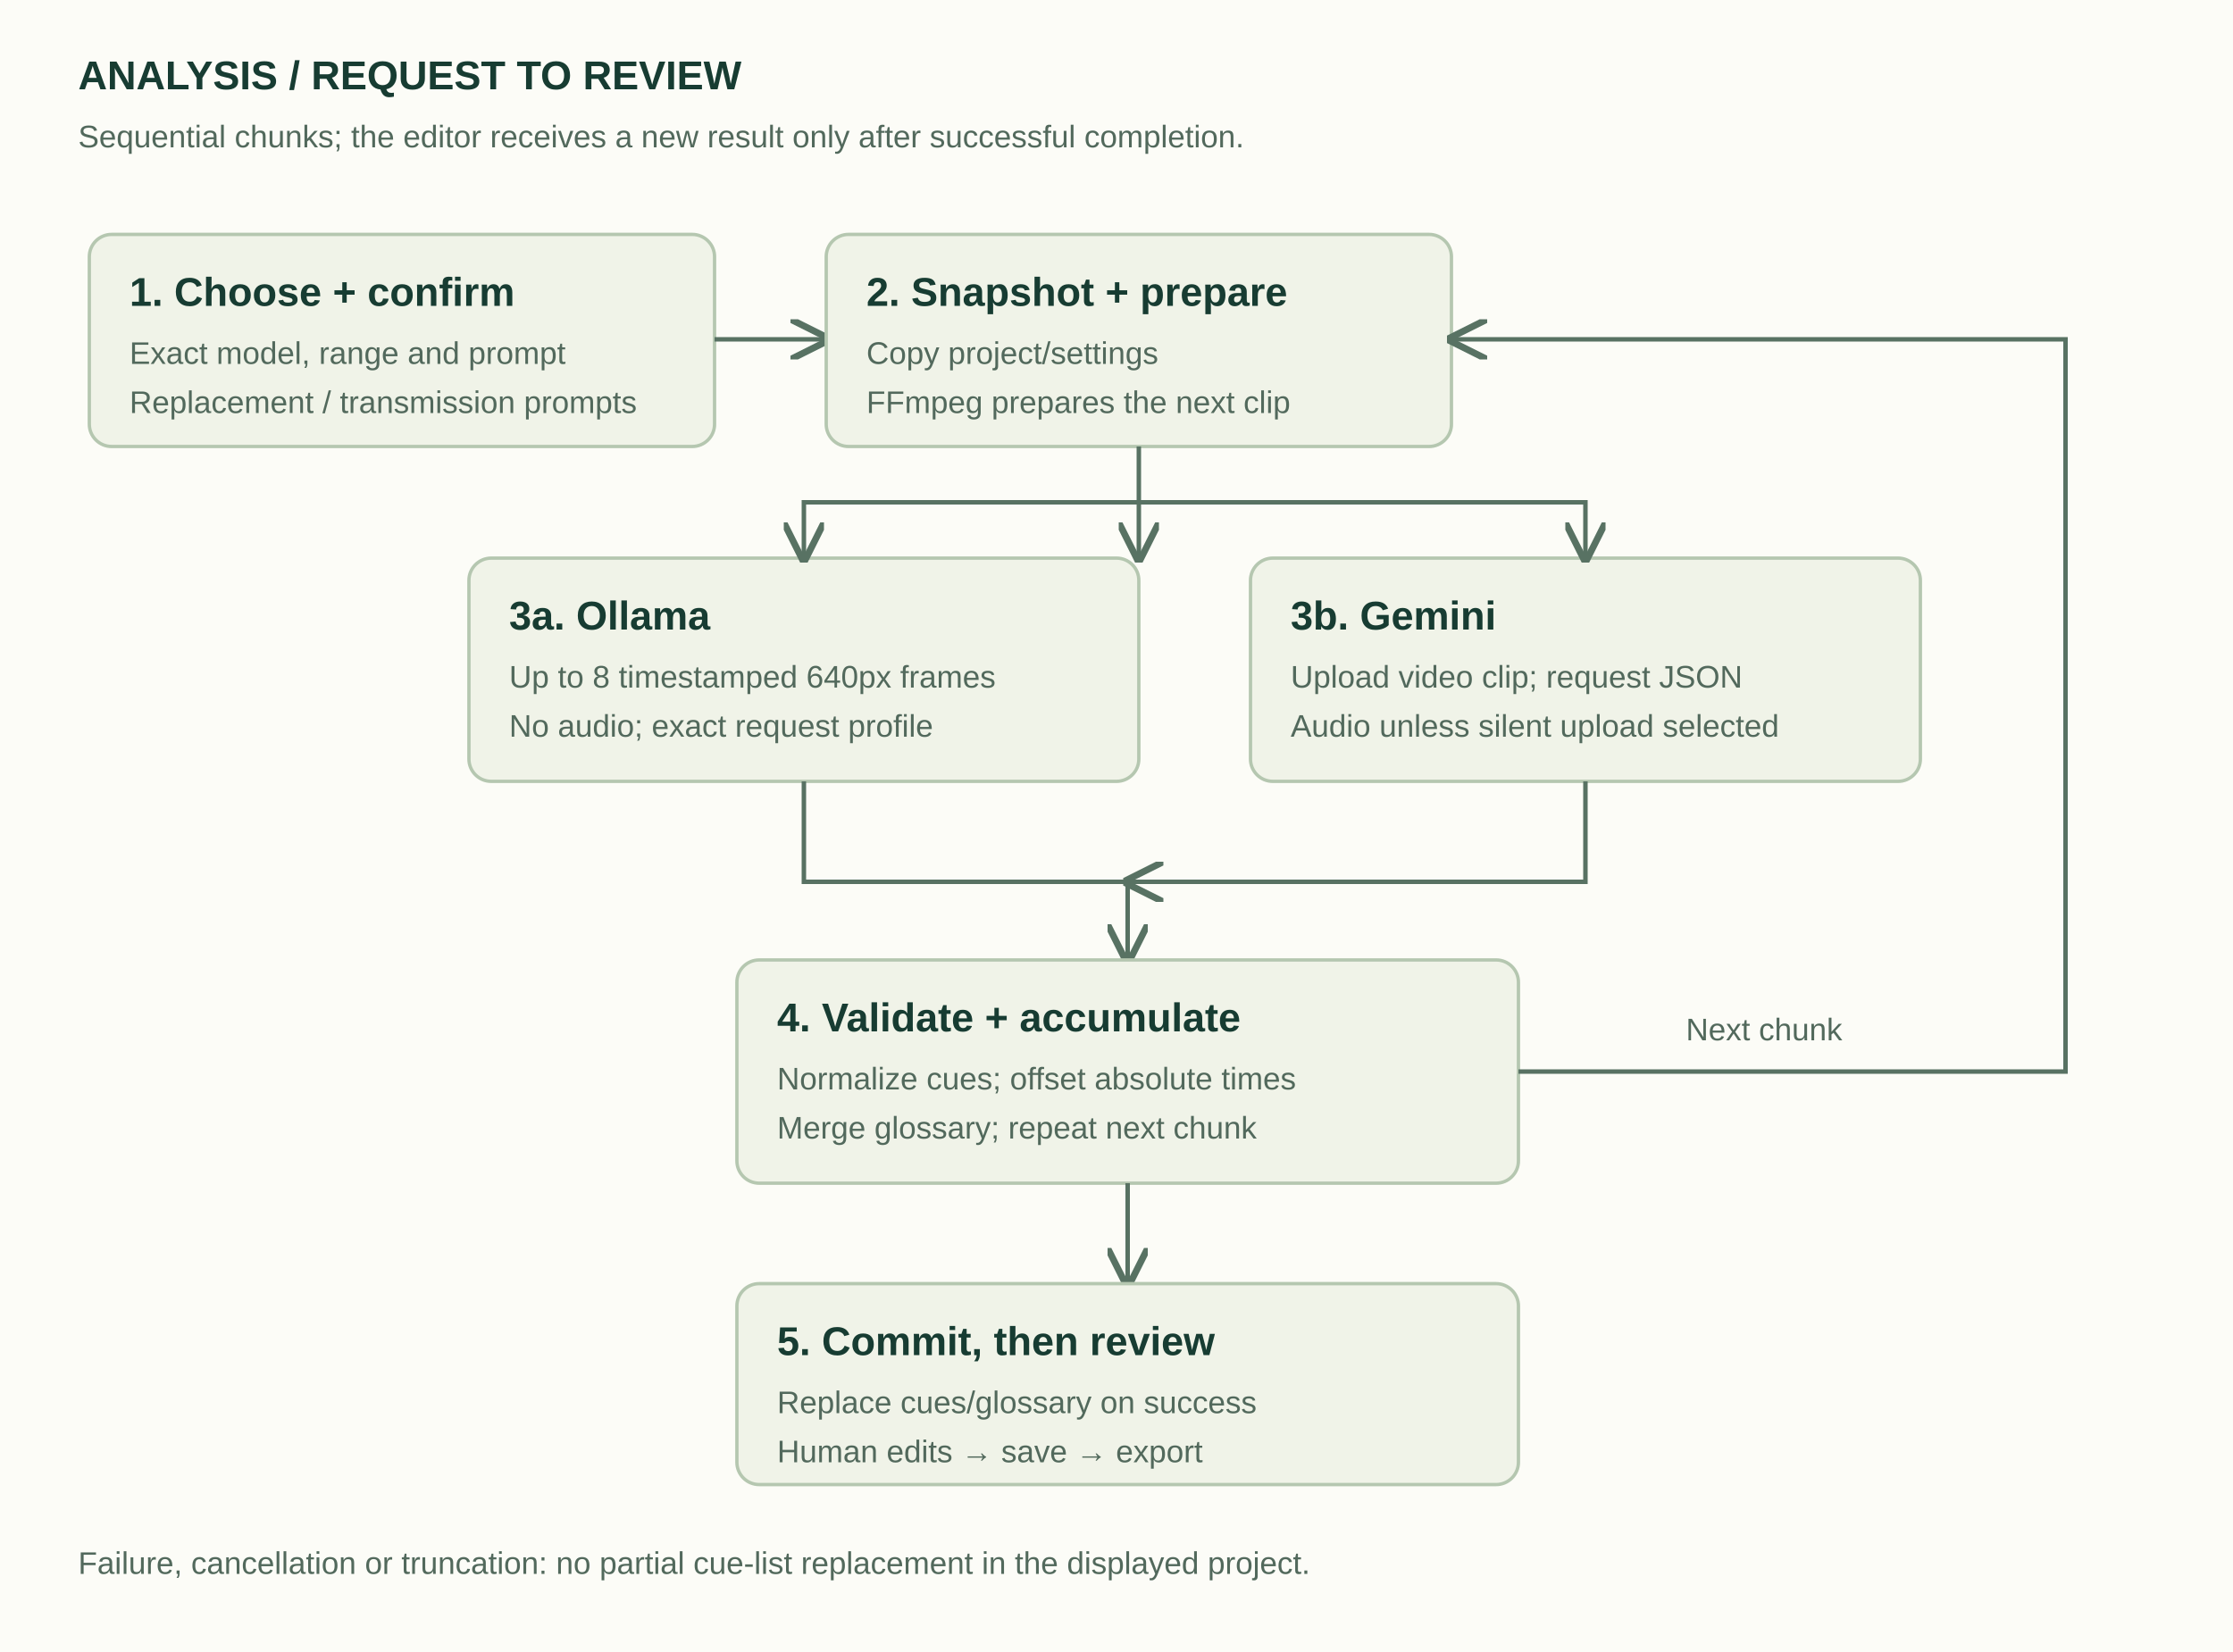
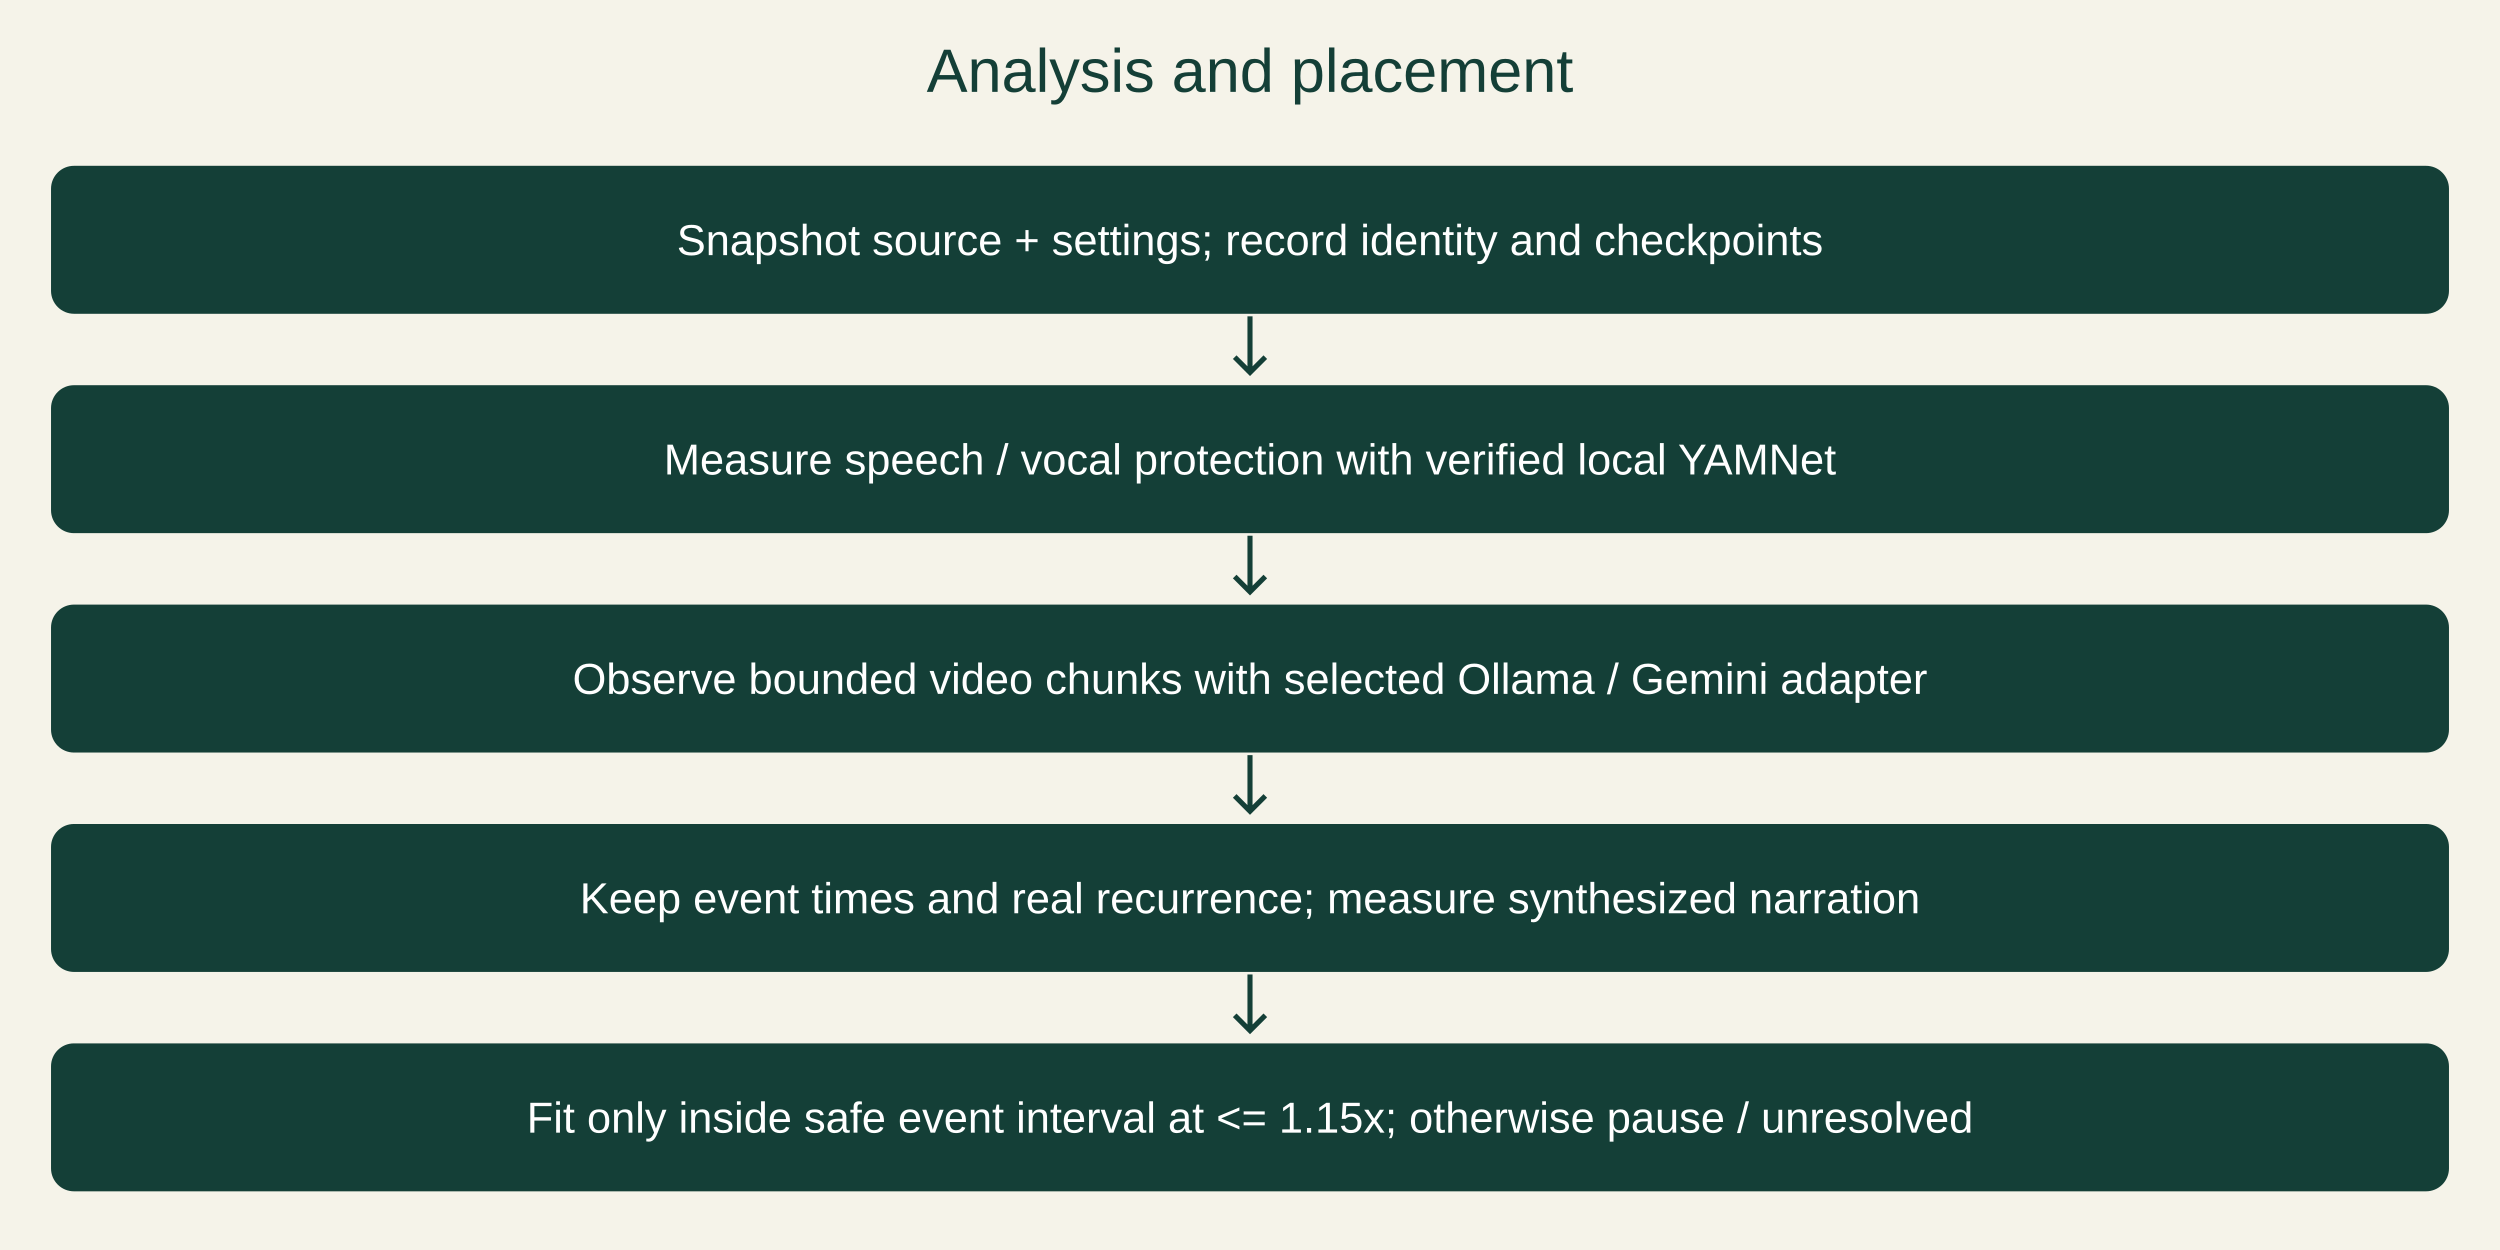
- <svg xmlns="http://www.w3.org/2000/svg" viewBox="0 0 1000 740" role="img" aria-labelledby="title desc">
-   <defs>
-     <marker id="arrow" markerWidth="9" markerHeight="9" refX="8" refY="4.5" orient="auto">
-       <path d="M0 0L9 4.5L0 9" fill="none" stroke="#587263" stroke-width="1.5" />
-     </marker>
-   </defs>
-   <style>text{font-family:Segoe UI,Arial,sans-serif;fill:#173c32}.label{font-size:18px;font-weight:600}.small{font-size:14px;fill:#52695c}.arrow{fill:none;stroke:#587263;stroke-width:2;marker-end:url(#arrow)}.box{fill:#f0f3e8;stroke:#b5c7b0;stroke-width:1.5;rx:10}.external{fill:#e7eff1;stroke:#9cb6bd;stroke-width:1.5;rx:10}</style>
-   <rect width="1000" height="740" fill="#fcfcf7" />
-   <text x="35" y="40" class="label" text-anchor="start">ANALYSIS / REQUEST TO REVIEW</text>
-   <text x="35" y="66" class="small" text-anchor="start">Sequential chunks; the editor receives a new result only after successful completion.</text>
-   <rect x="40" y="105" width="280" height="95" class="box" />
-   <text x="58" y="137" class="label" text-anchor="start">1. Choose + confirm</text>
-   <text x="58" y="163" class="small" text-anchor="start">Exact model, range and prompt</text>
-   <text x="58" y="185" class="small" text-anchor="start">Replacement / transmission prompts</text>
-   <path d="M320 152H370" class="arrow" />
-   <rect x="370" y="105" width="280" height="95" class="box" />
-   <text x="388" y="137" class="label" text-anchor="start">2. Snapshot + prepare</text>
-   <text x="388" y="163" class="small" text-anchor="start">Copy project/settings</text>
-   <text x="388" y="185" class="small" text-anchor="start">FFmpeg prepares the next clip</text>
-   <path d="M510 200V250" class="arrow" />
-   <rect x="210" y="250" width="300" height="100" class="box" />
-   <text x="228" y="282" class="label" text-anchor="start">3a. Ollama</text>
-   <text x="228" y="308" class="small" text-anchor="start">Up to 8 timestamped 640px frames</text>
-   <text x="228" y="330" class="small" text-anchor="start">No audio; exact request profile</text>
-   <rect x="560" y="250" width="300" height="100" class="box" />
-   <text x="578" y="282" class="label" text-anchor="start">3b. Gemini</text>
-   <text x="578" y="308" class="small" text-anchor="start">Upload video clip; request JSON</text>
-   <text x="578" y="330" class="small" text-anchor="start">Audio unless silent upload selected</text>
-   <path d="M510 225H710V250" class="arrow" />
-   <path d="M510 225H360V250" class="arrow" />
-   <path d="M360 350V395H505V430" class="arrow" />
-   <path d="M710 350V395H505" class="arrow" />
-   <rect x="330" y="430" width="350" height="100" class="box" />
-   <text x="348" y="462" class="label" text-anchor="start">4. Validate + accumulate</text>
-   <text x="348" y="488" class="small" text-anchor="start">Normalize cues; offset absolute times</text>
-   <text x="348" y="510" class="small" text-anchor="start">Merge glossary; repeat next chunk</text>
-   <path d="M680 480H925V152H650" class="arrow" />
-   <text x="790" y="466" class="small" text-anchor="middle">Next chunk</text>
-   <path d="M505 530V575" class="arrow" />
-   <rect x="330" y="575" width="350" height="90" class="box" />
-   <text x="348" y="607" class="label" text-anchor="start">5. Commit, then review</text>
-   <text x="348" y="633" class="small" text-anchor="start">Replace cues/glossary on success</text>
-   <text x="348" y="655" class="small" text-anchor="start">Human edits → save → export</text>
-   <text x="35" y="705" class="small" text-anchor="start">Failure, cancellation or truncation: no partial cue-list replacement in the displayed project.</text>
+ <svg xmlns="http://www.w3.org/2000/svg" viewBox="0 0 980 490" role="img" aria-labelledby="title desc">
+   <rect width="980" height="490" fill="#f5f3e9" />
+   <g font-family="Arial, sans-serif">
+     <text x="490" y="36" text-anchor="middle" font-size="24" fill="#143f37">Analysis and placement</text>
+     <rect x="20" y="65" width="940" height="58" rx="9" fill="#143f37" />
+     <text x="490" y="100" text-anchor="middle" fill="white" font-size="17">Snapshot source + settings; record identity and checkpoints</text>
+     <path d="M490 124v22m-6-6 6 6 6-6" fill="none" stroke="#143f37" stroke-width="2" />
+     <rect x="20" y="151" width="940" height="58" rx="9" fill="#143f37" />
+     <text x="490" y="186" text-anchor="middle" fill="white" font-size="17">Measure speech / vocal protection with verified local YAMNet</text>
+     <path d="M490 210v22m-6-6 6 6 6-6" fill="none" stroke="#143f37" stroke-width="2" />
+     <rect x="20" y="237" width="940" height="58" rx="9" fill="#143f37" />
+     <text x="490" y="272" text-anchor="middle" fill="white" font-size="17">Observe bounded video chunks with selected Ollama / Gemini adapter</text>
+     <path d="M490 296v22m-6-6 6 6 6-6" fill="none" stroke="#143f37" stroke-width="2" />
+     <rect x="20" y="323" width="940" height="58" rx="9" fill="#143f37" />
+     <text x="490" y="358" text-anchor="middle" fill="white" font-size="17">Keep event times and real recurrence; measure synthesized narration</text>
+     <path d="M490 382v22m-6-6 6 6 6-6" fill="none" stroke="#143f37" stroke-width="2" />
+     <rect x="20" y="409" width="940" height="58" rx="9" fill="#143f37" />
+     <text x="490" y="444" text-anchor="middle" fill="white" font-size="17">Fit only inside safe event interval at &lt;= 1.15x; otherwise pause / unresolved</text>
+   </g>
</svg>
